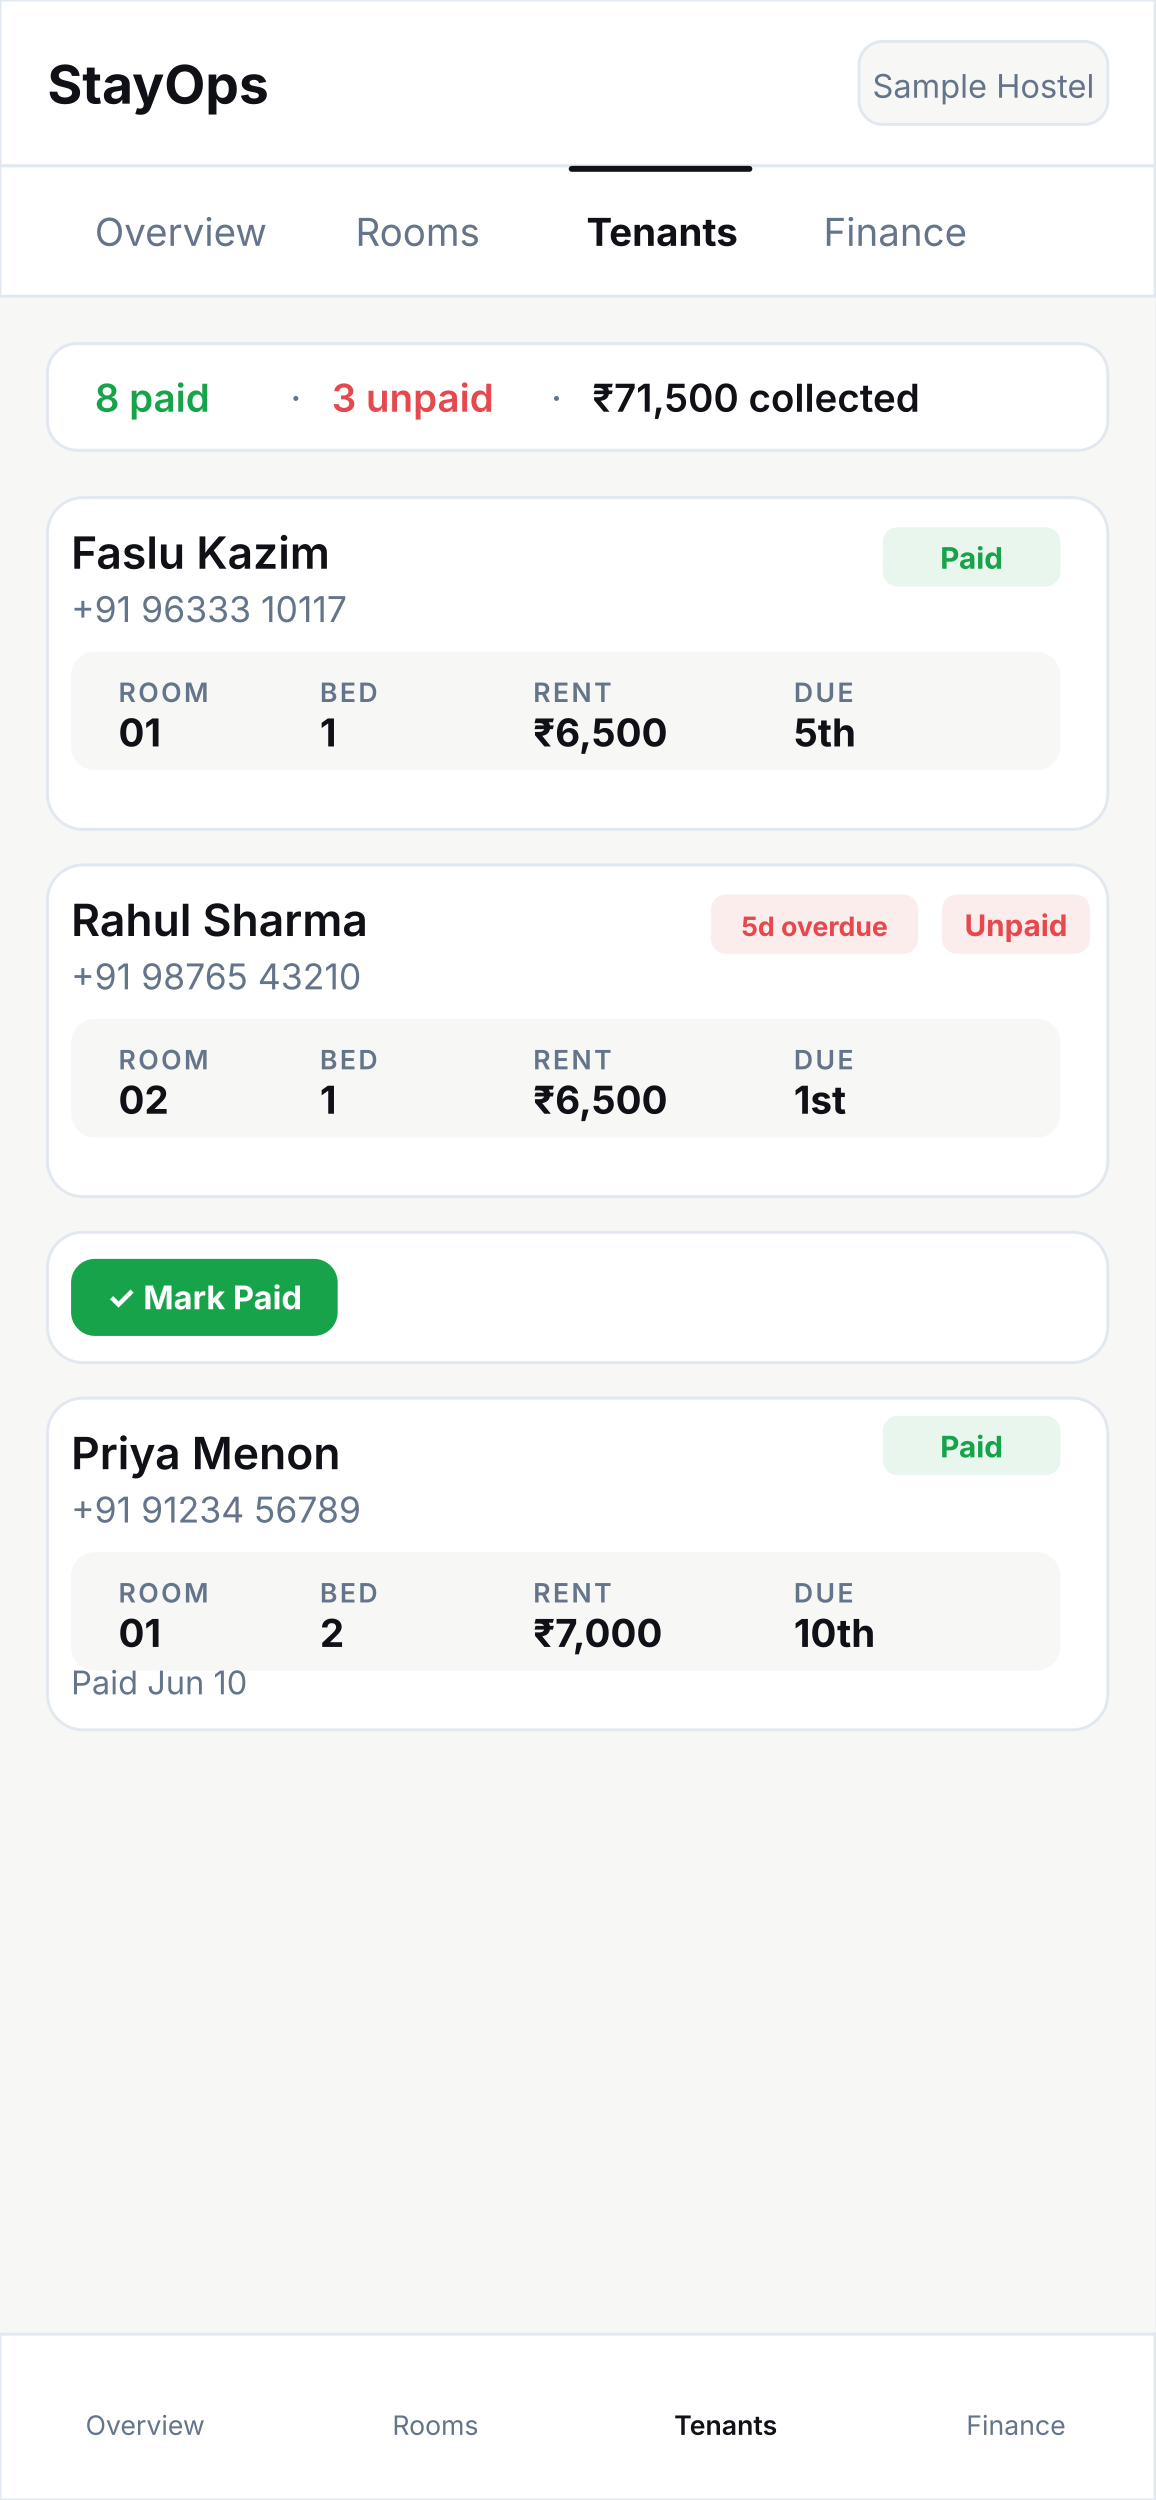
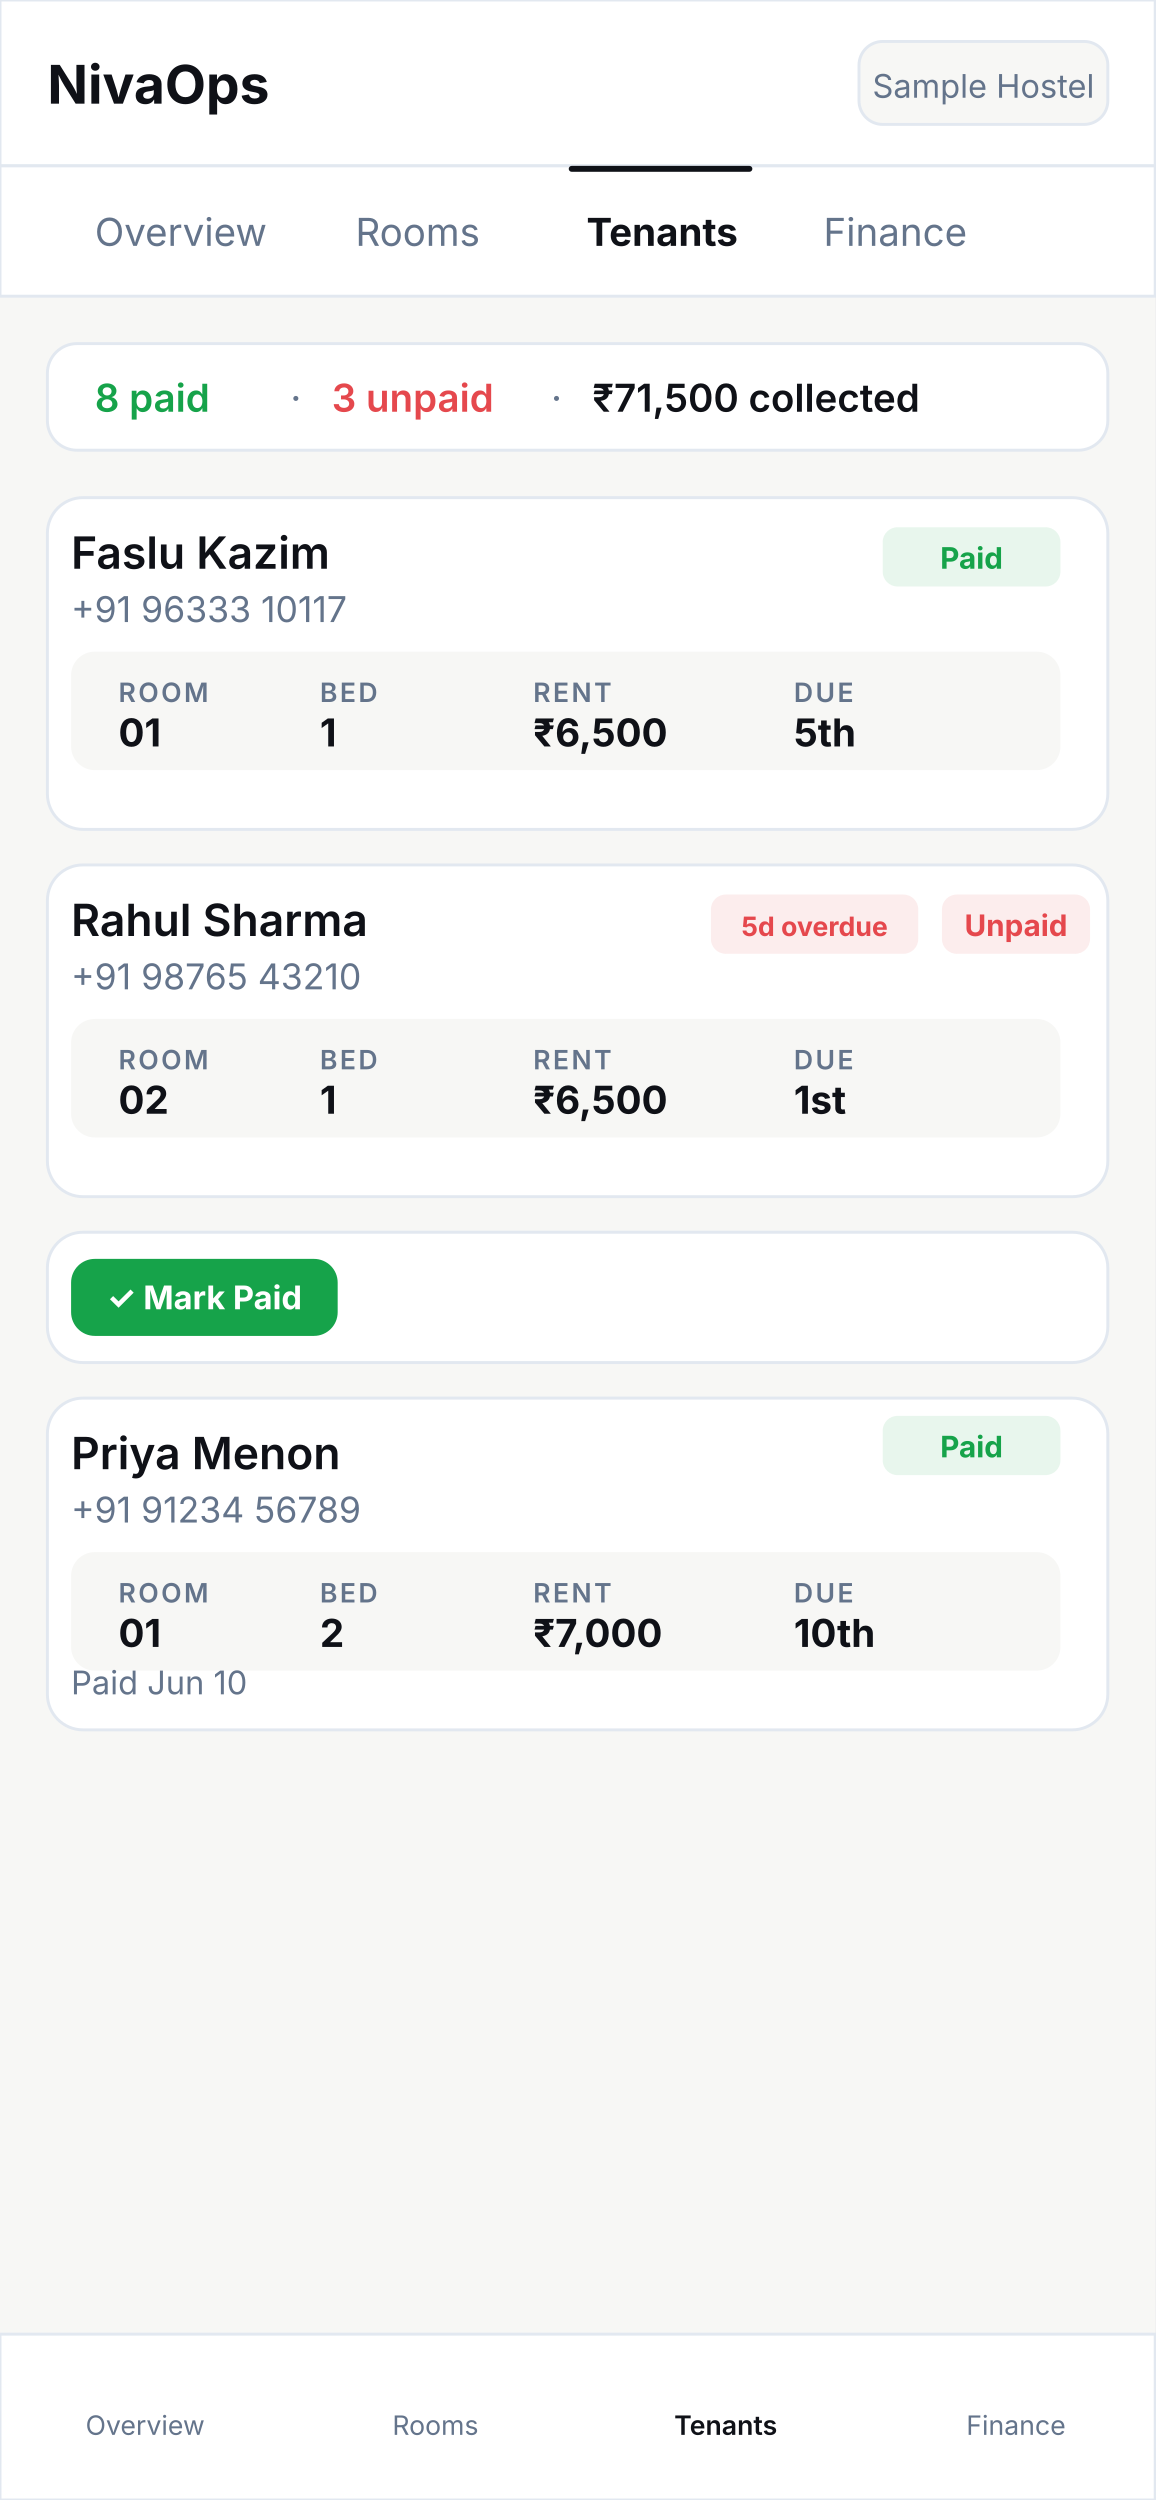
<svg xmlns="http://www.w3.org/2000/svg" viewBox="0 0 390 844">
  <rect width="390" height="844" fill="#F7F7F5" />
  <rect width="390" height="56" fill="#ffffff" stroke="#E2E8F0" stroke-width="1" />
-   <text x="16" y="35" font-family="Inter,sans-serif" font-size="18" font-weight="700" fill="#0F1117">StayOps</text>
+   <text x="16" y="35" font-family="Inter,sans-serif" font-size="18" font-weight="700" fill="#0F1117">NivaOps</text>
  <rect x="290" y="14" width="84" height="28" rx="8" fill="#F7F7F5" stroke="#E2E8F0" stroke-width="1" />
  <text x="332" y="33" font-family="Inter,sans-serif" font-size="11" fill="#64748B" text-anchor="middle">Sample Hostel</text>
  <rect y="56" width="390" height="44" fill="#ffffff" stroke="#E2E8F0" stroke-width="1" />
  <text x="32" y="83" font-family="Inter,sans-serif" font-size="13" fill="#64748B">Overview</text>
  <text x="120" y="83" font-family="Inter,sans-serif" font-size="13" fill="#64748B">Rooms</text>
  <text x="198" y="83" font-family="Inter,sans-serif" font-size="13" font-weight="700" fill="#0F1117">Tenants</text>
  <rect x="192" y="56" width="62" height="2" rx="1" fill="#0F1117" />
  <text x="278" y="83" font-family="Inter,sans-serif" font-size="13" fill="#64748B">Finance</text>
  <rect x="16" y="116" width="358" height="36" rx="10" fill="#ffffff" stroke="#E2E8F0" stroke-width="1" />
  <text x="32" y="139" font-family="Inter,sans-serif" font-size="13" font-weight="600" fill="#16A34A">8 paid</text>
  <text x="98" y="139" font-family="Inter,sans-serif" font-size="13" fill="#64748B">·</text>
  <text x="112" y="139" font-family="Inter,sans-serif" font-size="13" font-weight="600" fill="#E5484D">3 unpaid</text>
  <text x="186" y="139" font-family="Inter,sans-serif" font-size="13" fill="#64748B">·</text>
  <text x="200" y="139" font-family="Inter,sans-serif" font-size="13" font-weight="600" fill="#0F1117">₹71,500 collected</text>
  <rect x="16" y="168" width="358" height="112" rx="12" fill="#ffffff" stroke="#E2E8F0" stroke-width="1" />
  <text x="24" y="192" font-family="Inter,sans-serif" font-size="15" font-weight="600" fill="#0F1117">Faslu Kazim</text>
  <text x="24" y="210" font-family="Inter,sans-serif" font-size="12" fill="#64748B">+91 96333 10117</text>
  <rect x="298" y="178" width="60" height="20" rx="5" fill="#16A34A" fill-opacity="0.1" />
  <text x="328" y="192" font-family="Inter,sans-serif" font-size="10" font-weight="700" fill="#16A34A" text-anchor="middle">Paid</text>
  <rect x="24" y="220" width="334" height="40" rx="8" fill="#F7F7F5" />
  <text x="40" y="237" font-family="Inter,sans-serif" font-size="9" font-weight="600" fill="#64748B" letter-spacing="0.8">ROOM</text>
  <text x="40" y="252" font-family="Inter,sans-serif" font-size="13" font-weight="700" fill="#0F1117">01</text>
  <text x="108" y="237" font-family="Inter,sans-serif" font-size="9" font-weight="600" fill="#64748B" letter-spacing="0.8">BED</text>
  <text x="108" y="252" font-family="Inter,sans-serif" font-size="13" font-weight="700" fill="#0F1117">1</text>
  <text x="180" y="237" font-family="Inter,sans-serif" font-size="9" font-weight="600" fill="#64748B" letter-spacing="0.8">RENT</text>
  <text x="180" y="252" font-family="Inter,sans-serif" font-size="13" font-weight="700" fill="#0F1117">₹6,500</text>
  <text x="268" y="237" font-family="Inter,sans-serif" font-size="9" font-weight="600" fill="#64748B" letter-spacing="0.8">DUE</text>
  <text x="268" y="252" font-family="Inter,sans-serif" font-size="13" font-weight="700" fill="#0F1117">5th</text>
  <rect x="16" y="292" width="358" height="112" rx="12" fill="#ffffff" stroke="#E2E8F0" stroke-width="1" />
  <text x="24" y="316" font-family="Inter,sans-serif" font-size="15" font-weight="600" fill="#0F1117">Rahul Sharma</text>
  <text x="24" y="334" font-family="Inter,sans-serif" font-size="12" fill="#64748B">+91 98765 43210</text>
  <rect x="240" y="302" width="70" height="20" rx="5" fill="#E5484D" fill-opacity="0.1" />
  <text x="275" y="316" font-family="Inter,sans-serif" font-size="9" font-weight="700" fill="#E5484D" text-anchor="middle">5d overdue</text>
  <rect x="318" y="302" width="50" height="20" rx="5" fill="#E5484D" fill-opacity="0.1" />
  <text x="343" y="316" font-family="Inter,sans-serif" font-size="10" font-weight="700" fill="#E5484D" text-anchor="middle">Unpaid</text>
  <rect x="24" y="344" width="334" height="40" rx="8" fill="#F7F7F5" />
  <text x="40" y="361" font-family="Inter,sans-serif" font-size="9" font-weight="600" fill="#64748B" letter-spacing="0.8">ROOM</text>
  <text x="40" y="376" font-family="Inter,sans-serif" font-size="13" font-weight="700" fill="#0F1117">02</text>
  <text x="108" y="361" font-family="Inter,sans-serif" font-size="9" font-weight="600" fill="#64748B" letter-spacing="0.8">BED</text>
  <text x="108" y="376" font-family="Inter,sans-serif" font-size="13" font-weight="700" fill="#0F1117">1</text>
  <text x="180" y="361" font-family="Inter,sans-serif" font-size="9" font-weight="600" fill="#64748B" letter-spacing="0.8">RENT</text>
  <text x="180" y="376" font-family="Inter,sans-serif" font-size="13" font-weight="700" fill="#0F1117">₹6,500</text>
  <text x="268" y="361" font-family="Inter,sans-serif" font-size="9" font-weight="600" fill="#64748B" letter-spacing="0.8">DUE</text>
  <text x="268" y="376" font-family="Inter,sans-serif" font-size="13" font-weight="700" fill="#0F1117">1st</text>
  <rect x="16" y="416" width="358" height="44" rx="12" fill="#ffffff" stroke="#E2E8F0" stroke-width="1" />
  <rect x="24" y="425" width="90" height="26" rx="8" fill="#16A34A" />
  <text x="69" y="442" font-family="Inter,sans-serif" font-size="11" font-weight="700" fill="#ffffff" text-anchor="middle">✓ Mark Paid</text>
  <rect x="16" y="472" width="358" height="112" rx="12" fill="#ffffff" stroke="#E2E8F0" stroke-width="1" />
  <text x="24" y="496" font-family="Inter,sans-serif" font-size="15" font-weight="600" fill="#0F1117">Priya Menon</text>
  <text x="24" y="514" font-family="Inter,sans-serif" font-size="12" fill="#64748B">+91 91234 56789</text>
  <rect x="298" y="478" width="60" height="20" rx="5" fill="#16A34A" fill-opacity="0.1" />
  <text x="328" y="492" font-family="Inter,sans-serif" font-size="10" font-weight="700" fill="#16A34A" text-anchor="middle">Paid</text>
  <rect x="24" y="524" width="334" height="40" rx="8" fill="#F7F7F5" />
  <text x="40" y="541" font-family="Inter,sans-serif" font-size="9" font-weight="600" fill="#64748B" letter-spacing="0.8">ROOM</text>
  <text x="40" y="556" font-family="Inter,sans-serif" font-size="13" font-weight="700" fill="#0F1117">01</text>
  <text x="108" y="541" font-family="Inter,sans-serif" font-size="9" font-weight="600" fill="#64748B" letter-spacing="0.8">BED</text>
  <text x="108" y="556" font-family="Inter,sans-serif" font-size="13" font-weight="700" fill="#0F1117">2</text>
  <text x="180" y="541" font-family="Inter,sans-serif" font-size="9" font-weight="600" fill="#64748B" letter-spacing="0.8">RENT</text>
  <text x="180" y="556" font-family="Inter,sans-serif" font-size="13" font-weight="700" fill="#0F1117">₹7,000</text>
  <text x="268" y="541" font-family="Inter,sans-serif" font-size="9" font-weight="600" fill="#64748B" letter-spacing="0.8">DUE</text>
  <text x="268" y="556" font-family="Inter,sans-serif" font-size="13" font-weight="700" fill="#0F1117">10th</text>
  <text x="24" y="572" font-family="Inter,sans-serif" font-size="11" fill="#64748B">Paid Jun 10</text>
  <rect y="788" width="390" height="56" fill="#ffffff" stroke="#E2E8F0" stroke-width="1" />
  <text x="49" y="822" font-family="Inter,sans-serif" font-size="9" fill="#64748B" text-anchor="middle">Overview</text>
  <text x="147" y="822" font-family="Inter,sans-serif" font-size="9" fill="#64748B" text-anchor="middle">Rooms</text>
  <text x="245" y="822" font-family="Inter,sans-serif" font-size="9" fill="#0F1117" text-anchor="middle" font-weight="600">Tenants</text>
  <text x="343" y="822" font-family="Inter,sans-serif" font-size="9" fill="#64748B" text-anchor="middle">Finance</text>
</svg>
